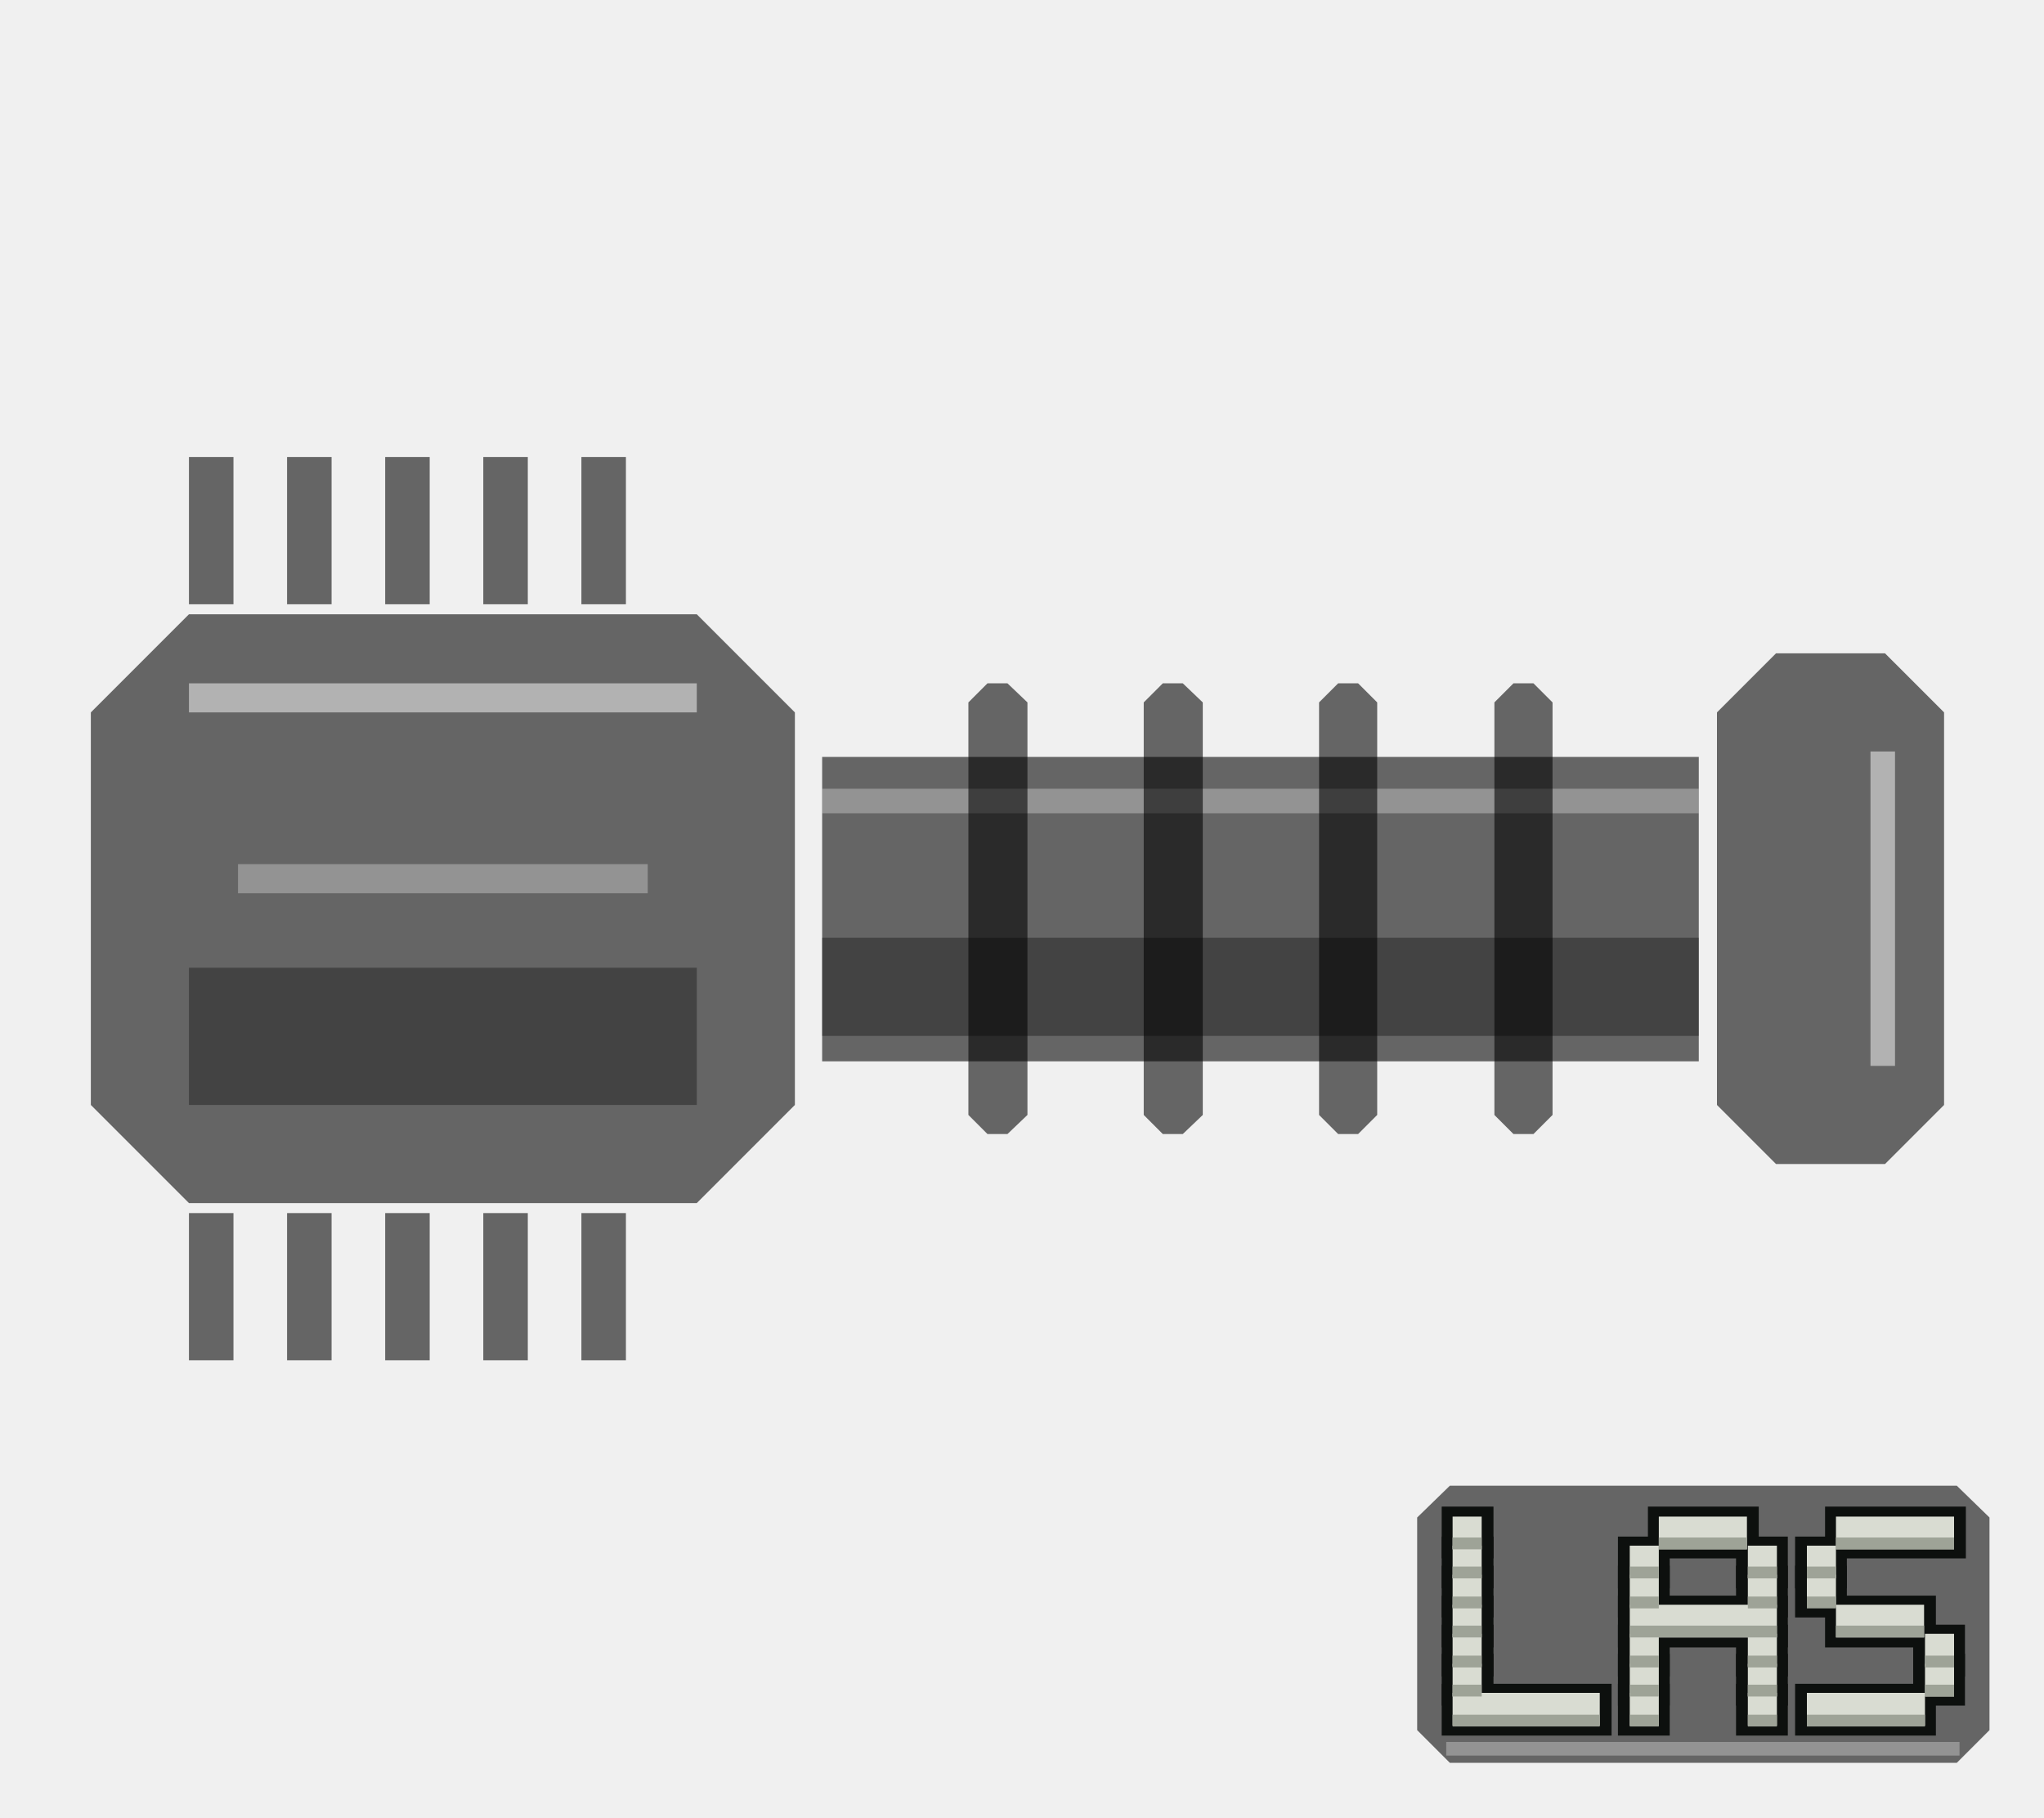
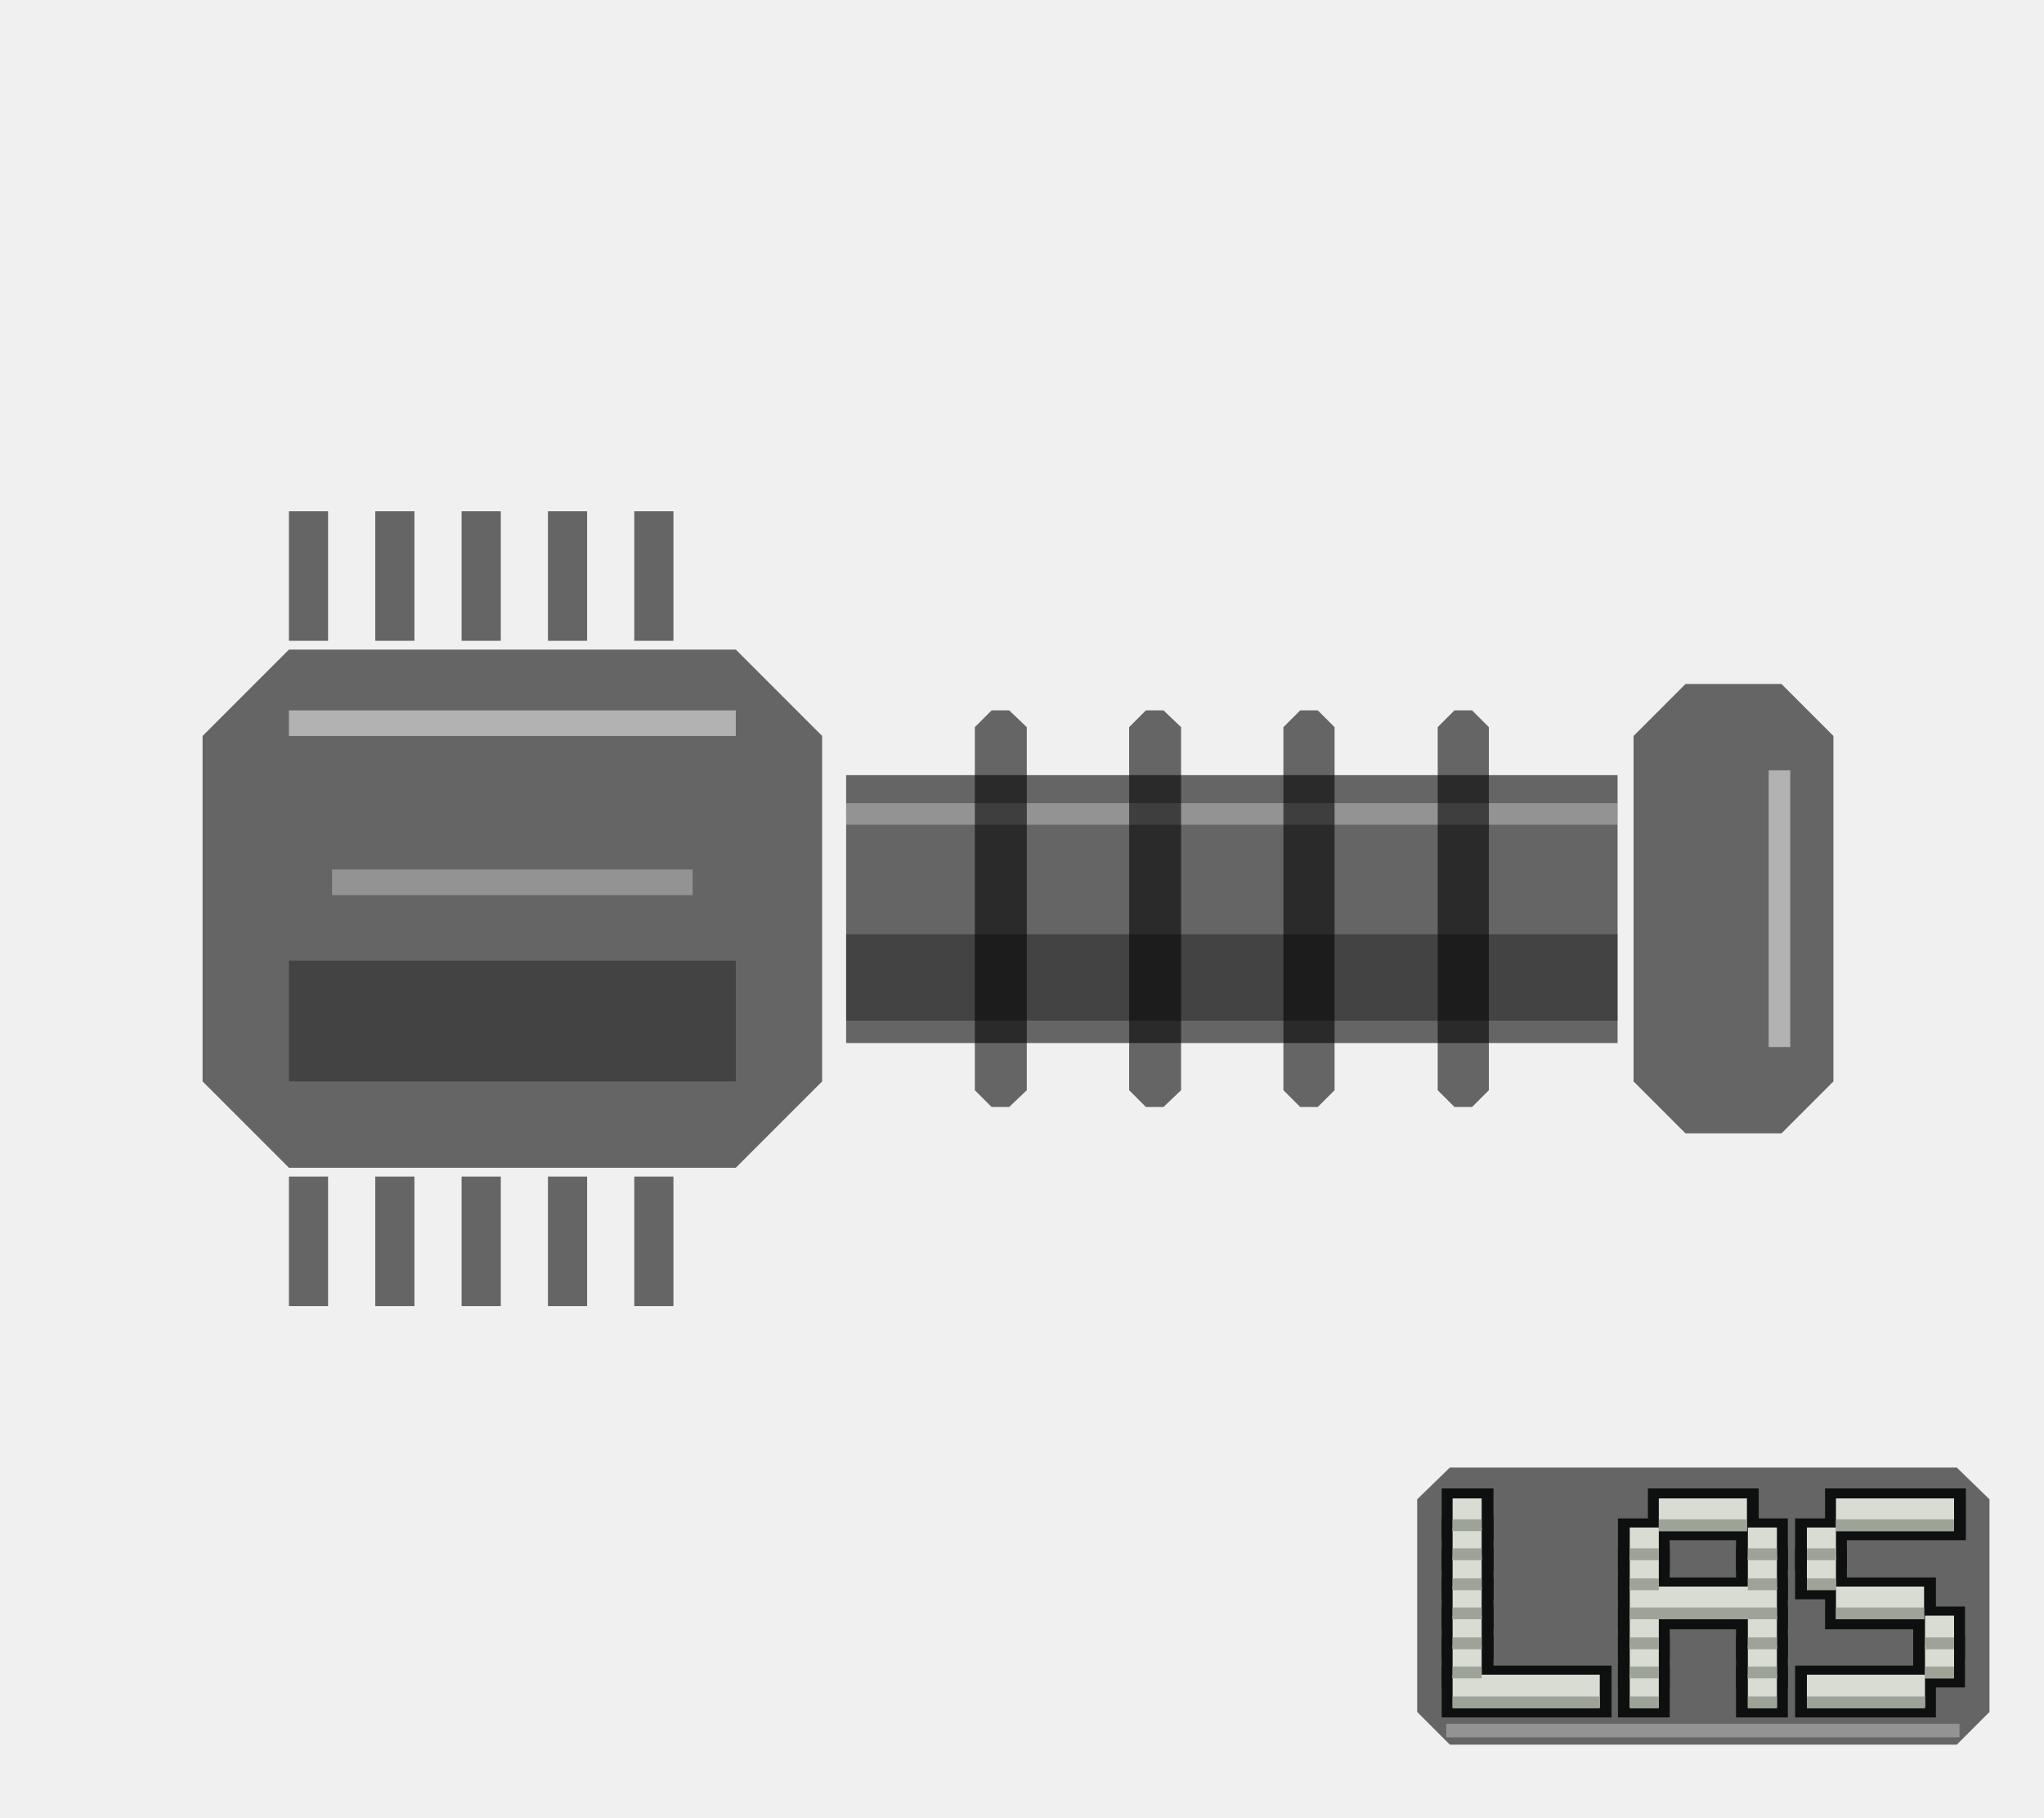
<svg xmlns="http://www.w3.org/2000/svg" viewBox="0 0 225 200">
-   <polygon points="20.8,67.6 76.7,67.6 87.5,78.4 87.5,121.6 76.7,132.4 20.8,132.4 10,121.6 10,78.4" fill="#000000" fill-opacity="0.58" />
-   <rect x="20.8" y="50.3" width="4.9" height="16.2" fill="#000000" fill-opacity="0.58" />
-   <rect x="20.8" y="133.5" width="4.9" height="16.2" fill="#000000" fill-opacity="0.58" />
-   <rect x="31.6" y="50.3" width="4.9" height="16.2" fill="#000000" fill-opacity="0.58" />
-   <rect x="31.6" y="133.5" width="4.9" height="16.2" fill="#000000" fill-opacity="0.58" />
-   <rect x="42.4" y="50.3" width="4.9" height="16.2" fill="#000000" fill-opacity="0.58" />
-   <rect x="42.4" y="133.5" width="4.9" height="16.2" fill="#000000" fill-opacity="0.58" />
-   <rect x="53.2" y="50.3" width="4.9" height="16.2" fill="#000000" fill-opacity="0.58" />
-   <rect x="53.2" y="133.5" width="4.9" height="16.2" fill="#000000" fill-opacity="0.58" />
-   <rect x="64" y="50.3" width="4.9" height="16.2" fill="#000000" fill-opacity="0.58" />
-   <rect x="64" y="133.5" width="4.9" height="16.2" fill="#000000" fill-opacity="0.58" />
-   <rect x="20.8" y="75.2" width="55.9" height="3.2" fill="#ffffff" fill-opacity="0.5" />
-   <rect x="20.8" y="106.5" width="55.9" height="15.1" fill="#000000" fill-opacity="0.34" />
-   <rect x="26.2" y="95.1" width="45.1" height="3.2" fill="#ffffff" fill-opacity="0.3" />
-   <rect x="90.5" y="83.3" width="96.5" height="33.5" fill="#000000" fill-opacity="0.58" />
-   <rect x="90.5" y="103.2" width="96.5" height="10.8" fill="#000000" fill-opacity="0.34" />
-   <rect x="90.5" y="86.8" width="96.5" height="2.7" fill="#ffffff" fill-opacity="0.3" />
-   <polygon points="108.7,75.2 110.9,75.2 113.1,77.3 113.1,122.7 110.9,124.8 108.7,124.8 106.6,122.7 106.6,77.3" fill="#000000" fill-opacity="0.58" />
-   <polygon points="128,75.2 130.2,75.2 132.4,77.3 132.4,122.7 130.2,124.8 128,124.8 125.9,122.7 125.9,77.3" fill="#000000" fill-opacity="0.58" />
-   <polygon points="147.3,75.2 149.5,75.2 151.6,77.3 151.6,122.7 149.5,124.8 147.3,124.8 145.2,122.7 145.2,77.3" fill="#000000" fill-opacity="0.58" />
-   <polygon points="166.6,75.2 168.8,75.2 170.9,77.3 170.9,122.7 168.8,124.8 166.6,124.8 164.5,122.7 164.5,77.3" fill="#000000" fill-opacity="0.58" />
-   <polygon points="195.5,71.9 207.5,71.9 214,78.4 214,121.6 207.5,128.1 195.5,128.1 189,121.6 189,78.4" fill="#000000" fill-opacity="0.58" />
-   <rect x="205.9" y="82.7" width="2.7" height="34.6" fill="#ffffff" fill-opacity="0.5" />
-   <polygon points="159.6,163.5 215.4,163.5 219,167 219,190.4 215.4,194 159.6,194 156,190.4 156,167" fill="#000000" fill-opacity="0.58" />
-   <rect x="159.2" y="191.7" width="56.5" height="1.5" fill="#ffffff" fill-opacity="0.3" />
-   <rect x="158.7" y="165.8" width="5.7" height="5.7" fill="#0d100e" />
-   <rect x="158.7" y="169.1" width="5.7" height="5.7" fill="#0d100e" />
-   <rect x="158.7" y="172.3" width="5.7" height="5.7" fill="#0d100e" />
-   <rect x="158.7" y="175.6" width="5.7" height="5.7" fill="#0d100e" />
-   <rect x="158.7" y="178.8" width="5.7" height="5.7" fill="#0d100e" />
-   <rect x="158.7" y="182" width="5.7" height="5.7" fill="#0d100e" />
-   <rect x="158.7" y="185.3" width="18.7" height="5.7" fill="#0d100e" />
-   <rect x="181.4" y="165.8" width="12.2" height="5.7" fill="#0d100e" />
-   <rect x="178.1" y="169.1" width="5.7" height="5.7" fill="#0d100e" />
-   <rect x="191.1" y="169.1" width="5.7" height="5.7" fill="#0d100e" />
-   <rect x="178.1" y="172.3" width="5.7" height="5.7" fill="#0d100e" />
-   <rect x="191.1" y="172.3" width="5.7" height="5.7" fill="#0d100e" />
-   <rect x="178.1" y="175.6" width="18.7" height="5.7" fill="#0d100e" />
-   <rect x="178.1" y="178.8" width="5.7" height="5.7" fill="#0d100e" />
-   <rect x="191.1" y="178.8" width="5.7" height="5.7" fill="#0d100e" />
-   <rect x="178.1" y="182" width="5.7" height="5.7" fill="#0d100e" />
-   <rect x="191.1" y="182" width="5.7" height="5.7" fill="#0d100e" />
-   <rect x="178.1" y="185.3" width="5.7" height="5.7" fill="#0d100e" />
-   <rect x="191.1" y="185.3" width="5.7" height="5.7" fill="#0d100e" />
-   <rect x="200.9" y="165.8" width="15.5" height="5.7" fill="#0d100e" />
-   <rect x="197.6" y="169.1" width="5.7" height="5.7" fill="#0d100e" />
-   <rect x="197.6" y="172.3" width="5.7" height="5.7" fill="#0d100e" />
-   <rect x="200.9" y="175.6" width="12.2" height="5.7" fill="#0d100e" />
-   <rect x="210.6" y="178.8" width="5.7" height="5.7" fill="#0d100e" />
-   <rect x="210.6" y="182" width="5.7" height="5.7" fill="#0d100e" />
-   <rect x="197.6" y="185.3" width="15.5" height="5.7" fill="#0d100e" />
-   <rect x="159.9" y="166.9" width="3.2" height="3.6" fill="#d9dcd2" />
-   <rect x="159.9" y="170.1" width="3.2" height="3.6" fill="#d9dcd2" />
-   <rect x="159.9" y="173.3" width="3.2" height="3.6" fill="#d9dcd2" />
-   <rect x="159.9" y="176.6" width="3.2" height="3.6" fill="#d9dcd2" />
-   <rect x="159.9" y="179.8" width="3.2" height="3.6" fill="#d9dcd2" />
-   <rect x="159.9" y="183.1" width="3.2" height="3.6" fill="#d9dcd2" />
-   <rect x="159.9" y="186.3" width="16.2" height="3.6" fill="#d9dcd2" />
-   <rect x="182.6" y="166.9" width="9.7" height="3.6" fill="#d9dcd2" />
-   <rect x="179.4" y="170.1" width="3.2" height="3.6" fill="#d9dcd2" />
-   <rect x="192.4" y="170.1" width="3.2" height="3.6" fill="#d9dcd2" />
-   <rect x="179.4" y="173.3" width="3.2" height="3.6" fill="#d9dcd2" />
-   <rect x="192.4" y="173.3" width="3.2" height="3.6" fill="#d9dcd2" />
-   <rect x="179.4" y="176.6" width="16.2" height="3.6" fill="#d9dcd2" />
-   <rect x="179.4" y="179.8" width="3.2" height="3.6" fill="#d9dcd2" />
-   <rect x="192.4" y="179.8" width="3.2" height="3.6" fill="#d9dcd2" />
-   <rect x="179.4" y="183.1" width="3.2" height="3.6" fill="#d9dcd2" />
-   <rect x="192.4" y="183.1" width="3.2" height="3.6" fill="#d9dcd2" />
-   <rect x="179.4" y="186.3" width="3.2" height="3.6" fill="#d9dcd2" />
-   <rect x="192.4" y="186.3" width="3.2" height="3.6" fill="#d9dcd2" />
-   <rect x="202.1" y="166.9" width="13" height="3.6" fill="#d9dcd2" />
-   <rect x="198.9" y="170.1" width="3.2" height="3.6" fill="#d9dcd2" />
-   <rect x="198.9" y="173.3" width="3.2" height="3.6" fill="#d9dcd2" />
-   <rect x="202.1" y="176.6" width="9.7" height="3.6" fill="#d9dcd2" />
-   <rect x="211.9" y="179.8" width="3.2" height="3.6" fill="#d9dcd2" />
-   <rect x="211.9" y="183.1" width="3.2" height="3.6" fill="#d9dcd2" />
-   <rect x="198.9" y="186.3" width="13" height="3.6" fill="#d9dcd2" />
-   <rect x="159.9" y="169.2" width="3.2" height="1.3" fill="#9ea397" />
-   <rect x="159.9" y="172.4" width="3.2" height="1.3" fill="#9ea397" />
-   <rect x="159.9" y="175.7" width="3.2" height="1.3" fill="#9ea397" />
-   <rect x="159.9" y="178.9" width="3.2" height="1.3" fill="#9ea397" />
-   <rect x="159.9" y="182.2" width="3.2" height="1.3" fill="#9ea397" />
-   <rect x="159.9" y="185.4" width="3.2" height="1.3" fill="#9ea397" />
-   <rect x="159.9" y="188.7" width="16.2" height="1.3" fill="#9ea397" />
-   <rect x="182.6" y="169.2" width="9.7" height="1.3" fill="#9ea397" />
-   <rect x="179.4" y="172.4" width="3.2" height="1.3" fill="#9ea397" />
-   <rect x="192.4" y="172.4" width="3.2" height="1.3" fill="#9ea397" />
-   <rect x="179.4" y="175.7" width="3.2" height="1.3" fill="#9ea397" />
-   <rect x="192.4" y="175.7" width="3.2" height="1.3" fill="#9ea397" />
-   <rect x="179.4" y="178.9" width="16.2" height="1.3" fill="#9ea397" />
-   <rect x="179.4" y="182.2" width="3.2" height="1.3" fill="#9ea397" />
-   <rect x="192.4" y="182.2" width="3.2" height="1.3" fill="#9ea397" />
-   <rect x="179.4" y="185.4" width="3.2" height="1.3" fill="#9ea397" />
-   <rect x="192.4" y="185.4" width="3.2" height="1.3" fill="#9ea397" />
-   <rect x="179.4" y="188.7" width="3.2" height="1.3" fill="#9ea397" />
-   <rect x="192.4" y="188.7" width="3.2" height="1.3" fill="#9ea397" />
-   <rect x="202.1" y="169.2" width="13" height="1.3" fill="#9ea397" />
-   <rect x="198.9" y="172.4" width="3.2" height="1.3" fill="#9ea397" />
-   <rect x="198.9" y="175.7" width="3.2" height="1.3" fill="#9ea397" />
-   <rect x="202.1" y="178.9" width="9.7" height="1.3" fill="#9ea397" />
-   <rect x="211.9" y="182.2" width="3.2" height="1.3" fill="#9ea397" />
-   <rect x="211.9" y="185.4" width="3.2" height="1.3" fill="#9ea397" />
-   <rect x="198.9" y="188.7" width="13" height="1.3" fill="#9ea397" />
+   <g transform="translate(13.5 12) scale(0.88)">
+     <polygon points="20.8,67.6 76.7,67.6 87.5,78.4 87.5,121.6 76.7,132.4 20.8,132.4 10,121.6 10,78.4" fill="#000000" fill-opacity="0.58" />
+     <rect x="20.8" y="50.3" width="4.9" height="16.2" fill="#000000" fill-opacity="0.58" />
+     <rect x="20.8" y="133.5" width="4.9" height="16.2" fill="#000000" fill-opacity="0.58" />
+     <rect x="31.6" y="50.3" width="4.9" height="16.2" fill="#000000" fill-opacity="0.58" />
+     <rect x="31.6" y="133.5" width="4.9" height="16.2" fill="#000000" fill-opacity="0.58" />
+     <rect x="42.4" y="50.3" width="4.9" height="16.2" fill="#000000" fill-opacity="0.58" />
+     <rect x="42.4" y="133.5" width="4.9" height="16.2" fill="#000000" fill-opacity="0.58" />
+     <rect x="53.2" y="50.3" width="4.9" height="16.2" fill="#000000" fill-opacity="0.58" />
+     <rect x="53.2" y="133.5" width="4.9" height="16.2" fill="#000000" fill-opacity="0.58" />
+     <rect x="64" y="50.3" width="4.9" height="16.2" fill="#000000" fill-opacity="0.58" />
+     <rect x="64" y="133.5" width="4.9" height="16.2" fill="#000000" fill-opacity="0.58" />
+     <rect x="20.8" y="75.2" width="55.9" height="3.2" fill="#ffffff" fill-opacity="0.5" />
+     <rect x="20.8" y="106.5" width="55.9" height="15.1" fill="#000000" fill-opacity="0.34" />
+     <rect x="26.2" y="95.1" width="45.1" height="3.2" fill="#ffffff" fill-opacity="0.3" />
+     <rect x="90.5" y="83.3" width="96.5" height="33.5" fill="#000000" fill-opacity="0.58" />
+     <rect x="90.5" y="103.2" width="96.5" height="10.8" fill="#000000" fill-opacity="0.34" />
+     <rect x="90.5" y="86.8" width="96.5" height="2.7" fill="#ffffff" fill-opacity="0.3" />
+     <polygon points="108.7,75.2 110.9,75.2 113.1,77.3 113.1,122.7 110.9,124.8 108.7,124.8 106.6,122.7 106.6,77.3" fill="#000000" fill-opacity="0.58" />
+     <polygon points="128,75.2 130.2,75.2 132.4,77.3 132.4,122.7 130.2,124.8 128,124.8 125.9,122.7 125.9,77.3" fill="#000000" fill-opacity="0.58" />
+     <polygon points="147.3,75.2 149.5,75.2 151.6,77.3 151.6,122.7 149.5,124.8 147.3,124.8 145.2,122.7 145.2,77.3" fill="#000000" fill-opacity="0.58" />
+     <polygon points="166.6,75.2 168.8,75.2 170.9,77.3 170.9,122.7 168.8,124.8 166.6,124.8 164.5,122.7 164.5,77.3" fill="#000000" fill-opacity="0.58" />
+     <polygon points="195.5,71.9 207.5,71.9 214,78.4 214,121.6 207.5,128.1 195.5,128.1 189,121.6 189,78.4" fill="#000000" fill-opacity="0.58" />
+     <rect x="205.9" y="82.7" width="2.7" height="34.6" fill="#ffffff" fill-opacity="0.5" />
+   </g>
+   <polygon points="159.6,161.5 215.4,161.5 219,165 219,188.4 215.4,192 159.6,192 156,188.4 156,165" fill="#000000" fill-opacity="0.58" />
+   <rect x="159.2" y="189.7" width="56.5" height="1.5" fill="#ffffff" fill-opacity="0.3" />
+   <rect x="158.7" y="163.8" width="5.7" height="5.7" fill="#0d100e" />
+   <rect x="158.7" y="167.1" width="5.7" height="5.7" fill="#0d100e" />
+   <rect x="158.7" y="170.3" width="5.7" height="5.7" fill="#0d100e" />
+   <rect x="158.7" y="173.6" width="5.7" height="5.7" fill="#0d100e" />
+   <rect x="158.7" y="176.8" width="5.7" height="5.7" fill="#0d100e" />
+   <rect x="158.7" y="180" width="5.7" height="5.7" fill="#0d100e" />
+   <rect x="158.7" y="183.3" width="18.7" height="5.7" fill="#0d100e" />
+   <rect x="181.4" y="163.8" width="12.2" height="5.7" fill="#0d100e" />
+   <rect x="178.1" y="167.1" width="5.7" height="5.7" fill="#0d100e" />
+   <rect x="191.1" y="167.1" width="5.7" height="5.7" fill="#0d100e" />
+   <rect x="178.1" y="170.3" width="5.7" height="5.7" fill="#0d100e" />
+   <rect x="191.1" y="170.3" width="5.7" height="5.7" fill="#0d100e" />
+   <rect x="178.1" y="173.6" width="18.7" height="5.7" fill="#0d100e" />
+   <rect x="178.1" y="176.8" width="5.7" height="5.7" fill="#0d100e" />
+   <rect x="191.1" y="176.8" width="5.7" height="5.7" fill="#0d100e" />
+   <rect x="178.1" y="180" width="5.7" height="5.7" fill="#0d100e" />
+   <rect x="191.1" y="180" width="5.7" height="5.7" fill="#0d100e" />
+   <rect x="178.1" y="183.3" width="5.7" height="5.7" fill="#0d100e" />
+   <rect x="191.1" y="183.3" width="5.7" height="5.7" fill="#0d100e" />
+   <rect x="200.9" y="163.8" width="15.5" height="5.7" fill="#0d100e" />
+   <rect x="197.6" y="167.1" width="5.7" height="5.7" fill="#0d100e" />
+   <rect x="197.6" y="170.3" width="5.7" height="5.7" fill="#0d100e" />
+   <rect x="200.9" y="173.6" width="12.2" height="5.7" fill="#0d100e" />
+   <rect x="210.6" y="176.8" width="5.7" height="5.7" fill="#0d100e" />
+   <rect x="210.6" y="180" width="5.7" height="5.7" fill="#0d100e" />
+   <rect x="197.6" y="183.3" width="15.5" height="5.7" fill="#0d100e" />
+   <rect x="159.9" y="164.9" width="3.2" height="3.6" fill="#d9dcd2" />
+   <rect x="159.9" y="168.1" width="3.2" height="3.6" fill="#d9dcd2" />
+   <rect x="159.9" y="171.3" width="3.2" height="3.6" fill="#d9dcd2" />
+   <rect x="159.9" y="174.6" width="3.2" height="3.6" fill="#d9dcd2" />
+   <rect x="159.9" y="177.8" width="3.2" height="3.6" fill="#d9dcd2" />
+   <rect x="159.9" y="181.1" width="3.2" height="3.6" fill="#d9dcd2" />
+   <rect x="159.9" y="184.3" width="16.2" height="3.6" fill="#d9dcd2" />
+   <rect x="182.6" y="164.9" width="9.7" height="3.6" fill="#d9dcd2" />
+   <rect x="179.4" y="168.1" width="3.2" height="3.6" fill="#d9dcd2" />
+   <rect x="192.4" y="168.1" width="3.2" height="3.6" fill="#d9dcd2" />
+   <rect x="179.4" y="171.3" width="3.2" height="3.6" fill="#d9dcd2" />
+   <rect x="192.4" y="171.3" width="3.2" height="3.6" fill="#d9dcd2" />
+   <rect x="179.4" y="174.6" width="16.2" height="3.6" fill="#d9dcd2" />
+   <rect x="179.4" y="177.8" width="3.2" height="3.6" fill="#d9dcd2" />
+   <rect x="192.4" y="177.8" width="3.2" height="3.6" fill="#d9dcd2" />
+   <rect x="179.4" y="181.1" width="3.2" height="3.6" fill="#d9dcd2" />
+   <rect x="192.4" y="181.1" width="3.2" height="3.6" fill="#d9dcd2" />
+   <rect x="179.4" y="184.3" width="3.2" height="3.6" fill="#d9dcd2" />
+   <rect x="192.4" y="184.3" width="3.2" height="3.6" fill="#d9dcd2" />
+   <rect x="202.1" y="164.9" width="13" height="3.6" fill="#d9dcd2" />
+   <rect x="198.9" y="168.1" width="3.2" height="3.6" fill="#d9dcd2" />
+   <rect x="198.9" y="171.3" width="3.2" height="3.6" fill="#d9dcd2" />
+   <rect x="202.1" y="174.6" width="9.7" height="3.6" fill="#d9dcd2" />
+   <rect x="211.9" y="177.8" width="3.2" height="3.6" fill="#d9dcd2" />
+   <rect x="211.9" y="181.1" width="3.2" height="3.6" fill="#d9dcd2" />
+   <rect x="198.9" y="184.3" width="13" height="3.6" fill="#d9dcd2" />
+   <rect x="159.9" y="167.2" width="3.2" height="1.3" fill="#9ea397" />
+   <rect x="159.9" y="170.4" width="3.2" height="1.3" fill="#9ea397" />
+   <rect x="159.9" y="173.7" width="3.2" height="1.3" fill="#9ea397" />
+   <rect x="159.9" y="176.9" width="3.2" height="1.3" fill="#9ea397" />
+   <rect x="159.9" y="180.2" width="3.2" height="1.3" fill="#9ea397" />
+   <rect x="159.9" y="183.4" width="3.2" height="1.3" fill="#9ea397" />
+   <rect x="159.9" y="186.7" width="16.2" height="1.3" fill="#9ea397" />
+   <rect x="182.6" y="167.2" width="9.7" height="1.3" fill="#9ea397" />
+   <rect x="179.4" y="170.4" width="3.2" height="1.3" fill="#9ea397" />
+   <rect x="192.4" y="170.4" width="3.2" height="1.3" fill="#9ea397" />
+   <rect x="179.4" y="173.7" width="3.2" height="1.3" fill="#9ea397" />
+   <rect x="192.4" y="173.7" width="3.2" height="1.3" fill="#9ea397" />
+   <rect x="179.4" y="176.9" width="16.2" height="1.3" fill="#9ea397" />
+   <rect x="179.4" y="180.2" width="3.2" height="1.3" fill="#9ea397" />
+   <rect x="192.4" y="180.2" width="3.2" height="1.3" fill="#9ea397" />
+   <rect x="179.4" y="183.4" width="3.2" height="1.3" fill="#9ea397" />
+   <rect x="192.4" y="183.4" width="3.2" height="1.3" fill="#9ea397" />
+   <rect x="179.4" y="186.7" width="3.2" height="1.3" fill="#9ea397" />
+   <rect x="192.4" y="186.7" width="3.2" height="1.3" fill="#9ea397" />
+   <rect x="202.1" y="167.2" width="13" height="1.3" fill="#9ea397" />
+   <rect x="198.9" y="170.4" width="3.2" height="1.3" fill="#9ea397" />
+   <rect x="198.9" y="173.7" width="3.2" height="1.3" fill="#9ea397" />
+   <rect x="202.1" y="176.9" width="9.7" height="1.3" fill="#9ea397" />
+   <rect x="211.9" y="180.2" width="3.2" height="1.3" fill="#9ea397" />
+   <rect x="211.9" y="183.4" width="3.2" height="1.3" fill="#9ea397" />
+   <rect x="198.9" y="186.7" width="13" height="1.3" fill="#9ea397" />
</svg>
